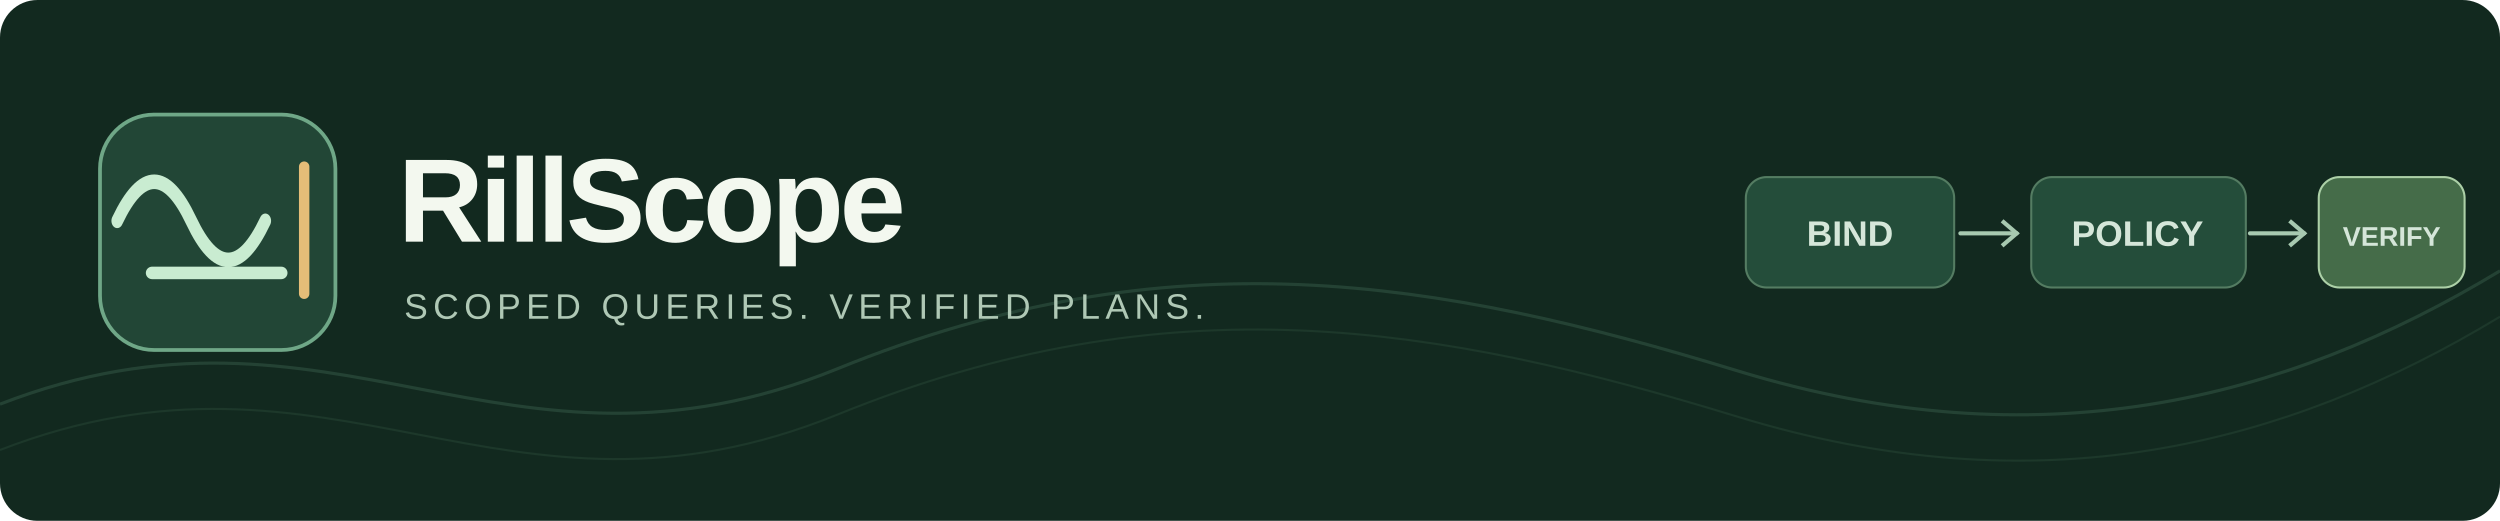
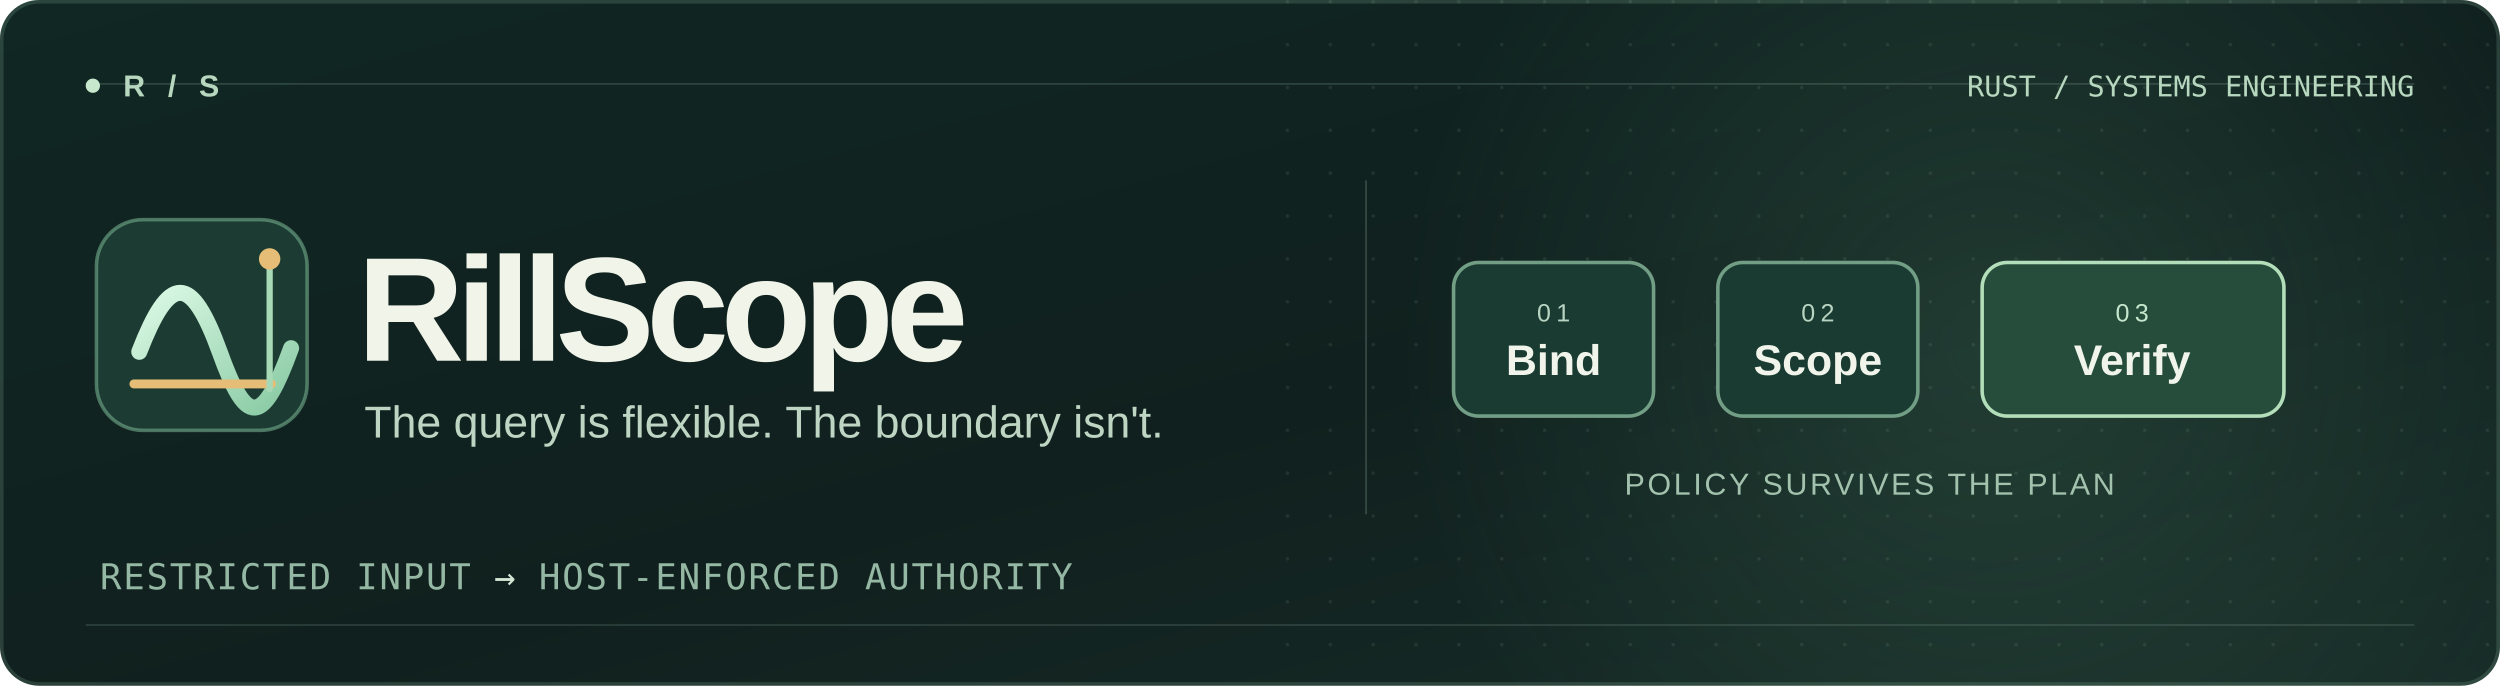
- <svg xmlns="http://www.w3.org/2000/svg" width="1200" height="250" viewBox="0 0 1200 250" role="img" aria-labelledby="title desc">
-   <rect width="1200" height="250" rx="18" fill="#12291f" />
-   <path d="M0 194C160 132 242 242 402 177S690 134 834 178s262 15 366-48" fill="none" stroke="#4b7961" stroke-width="1.5" opacity=".32" />
-   <path d="M0 216C160 154 242 264 402 199S690 156 834 200s262 15 366-48" fill="none" stroke="#4b7961" stroke-width="1" opacity=".18" />
-   <rect x="48" y="55" width="113" height="113" rx="26" fill="#224636" stroke="#6fa787" stroke-width="1.8" />
-   <path d="M75 101c15-25 30-25 45 0s30 25 45 0" fill="none" stroke="#c9ecd1" stroke-width="7" stroke-linecap="round" transform="translate(-3 5) scale(.79 1)" />
-   <path d="M73 131h62" stroke="#c9ecd1" stroke-width="6" stroke-linecap="round" />
-   <path d="M146 80v61" stroke="#e5bd78" stroke-width="5" stroke-linecap="round" />
-   <text x="191" y="116" font-family="Arial,Helvetica,sans-serif" font-size="57" font-weight="700" letter-spacing="-2" fill="#f3f8ef">RillScope</text>
-   <text x="194" y="153" font-family="Arial,Helvetica,sans-serif" font-size="17" letter-spacing="2.6" fill="#afc8b5">SCOPED QUERIES. VERIFIED PLANS.</text>
-   <g font-family="Arial,Helvetica,sans-serif" font-size="17" font-weight="600" fill="#d5e6d9">
-     <rect x="838" y="85" width="100" height="53" rx="10" fill="#244d3a" stroke="#547c62" />
-     <text x="888" y="118" text-anchor="middle">BIND</text>
-     <path d="M941 112h27" stroke="#a7c9b0" stroke-width="2" stroke-linecap="round" />
-     <path d="m961 106 7 6-7 6" stroke="#a7c9b0" stroke-width="2" fill="none" />
-     <rect x="975" y="85" width="103" height="53" rx="10" fill="#244d3a" stroke="#547c62" />
-     <text x="1026" y="118" text-anchor="middle">POLICY</text>
-     <path d="M1080 112h26" stroke="#a7c9b0" stroke-width="2" stroke-linecap="round" />
-     <path d="m1099 106 7 6-7 6" stroke="#a7c9b0" stroke-width="2" fill="none" />
-     <rect x="1113" y="85" width="70" height="53" rx="10" fill="#456c49" stroke="#acd0a7" />
-     <text x="1148" y="118" text-anchor="middle" font-size="13">VERIFY</text>
+ <svg xmlns="http://www.w3.org/2000/svg" width="1400" height="384" viewBox="0 0 1400 384" role="img" aria-labelledby="t d">
+   <defs>
+     <linearGradient id="bg" x2="1" y2="1">
+       <stop stop-color="#102723" />
+       <stop offset=".56" stop-color="#10201e" />
+       <stop offset="1" stop-color="#182d28" />
+     </linearGradient>
+     <linearGradient id="mint" x2="1" y2="1">
+       <stop stop-color="#dcfae6" />
+       <stop offset="1" stop-color="#87c9a2" />
+     </linearGradient>
+     <radialGradient id="glow">
+       <stop stop-color="#79cc9c" stop-opacity=".15" />
+       <stop offset="1" stop-color="#79cc9c" stop-opacity="0" />
+     </radialGradient>
+     <pattern id="dots" width="24" height="24" patternUnits="userSpaceOnUse">
+       <circle cx="1" cy="1" r="1" fill="#b4dfc4" opacity=".10" />
+     </pattern>
+   </defs>
+   <rect width="1400" height="384" rx="22" fill="url(#bg)" />
+   <rect x="1" y="1" width="1398" height="382" rx="21" fill="none" stroke="#a6d2b5" stroke-opacity=".18" stroke-width="2" />
+   <rect x="716" y="0" width="684" height="384" fill="url(#dots)" />
+   <circle cx="1117" cy="194" r="335" fill="url(#glow)" />
+   <path d="M48 47h1304" stroke="#a4c5b2" stroke-opacity=".20" />
+   <circle cx="52" cy="48" r="4" fill="#c7e8cc" />
+   <text x="69" y="54" font-family="Arial,Helvetica,sans-serif" font-size="17" font-weight="600" letter-spacing="4" fill="#b7d7bf">R / S</text>
+   <text x="1352" y="54" text-anchor="end" font-family="Consolas,Menlo,monospace" font-size="16" fill="#b7d7bf">RUST  /  SYSTEMS ENGINEERING</text>
+   <g transform="translate(54 123)">
+     <rect width="118" height="118" rx="26" fill="#1c3c33" stroke="#7bb795" stroke-opacity=".56" stroke-width="2" />
+     <path d="M24 74c17-44 29-44 45 0 15 42 24 42 40-2" fill="none" stroke="url(#mint)" stroke-width="9" stroke-linecap="round" />
+     <path d="M21 92h77" stroke="#e5bd76" stroke-width="5" stroke-linecap="round" />
+     <path d="M97 22v73" stroke="#a8d9b6" stroke-width="3.5" stroke-linecap="round" />
+     <circle cx="97" cy="22" r="6" fill="#e5bd76" />
  </g>
+   <text x="200" y="202" font-family="Arial,Helvetica,sans-serif" font-size="83" font-weight="750" letter-spacing="-4.5" fill="#f1f4e9">RillScope</text>
+   <text x="204" y="245" font-family="Arial,Helvetica,sans-serif" font-size="25" font-weight="400" fill="#bed5c3">The query is flexible. The boundary isn't.</text>
+   <text x="56" y="330" font-family="Consolas,Menlo,monospace" font-size="20" letter-spacing="1" fill="#95b8a4">RESTRICTED INPUT   <tspan fill="#d3e6d5">→</tspan>   HOST-ENFORCED AUTHORITY</text>
+   <path d="M765 101v187" stroke="#b2d3bd" stroke-opacity=".22" />
+   <g font-family="Arial,Helvetica,sans-serif">
+     <path d="M841 190h57m82 0h55m81 0h55" stroke="#9ccca9" stroke-opacity=".7" stroke-width="3" stroke-dasharray="5 8" />
+     <circle cx="839" cy="190" r="7" fill="#e9c582" />
+     <circle cx="918" cy="190" r="7" fill="#a6ddbc" />
+     <circle cx="1033" cy="190" r="7" fill="#a6ddbc" />
+     <circle cx="1175" cy="190" r="7" fill="#a6ddbc" />
+     <g fill="#1a3b31" stroke="#729e86" stroke-width="2">
+       <rect x="814" y="147" width="112" height="86" rx="14" />
+       <rect x="962" y="147" width="112" height="86" rx="14" />
+       <rect x="1110" y="147" width="169" height="86" rx="14" fill="#264d3b" stroke="#b2dfb9" />
+     </g>
+     <text x="870" y="180" text-anchor="middle" fill="#b9d4c2" font-size="14" letter-spacing="3">01</text>
+     <text x="870" y="210" text-anchor="middle" fill="#f0f4eb" font-size="24" font-weight="700">Bind</text>
+     <text x="1018" y="180" text-anchor="middle" fill="#b9d4c2" font-size="14" letter-spacing="3">02</text>
+     <text x="1018" y="210" text-anchor="middle" fill="#f0f4eb" font-size="24" font-weight="700">Scope</text>
+     <text x="1194" y="180" text-anchor="middle" fill="#c5e7cd" font-size="14" letter-spacing="3">03</text>
+     <text x="1194" y="210" text-anchor="middle" fill="#f0f4eb" font-size="24" font-weight="700">Verify</text>
+     <text x="1047" y="277" text-anchor="middle" fill="#a3c2ae" font-size="17" letter-spacing="1.5">POLICY SURVIVES THE PLAN</text>
+   </g>
+   <path d="M48 350h1304" stroke="#a4c5b2" stroke-opacity=".18" />
</svg>
